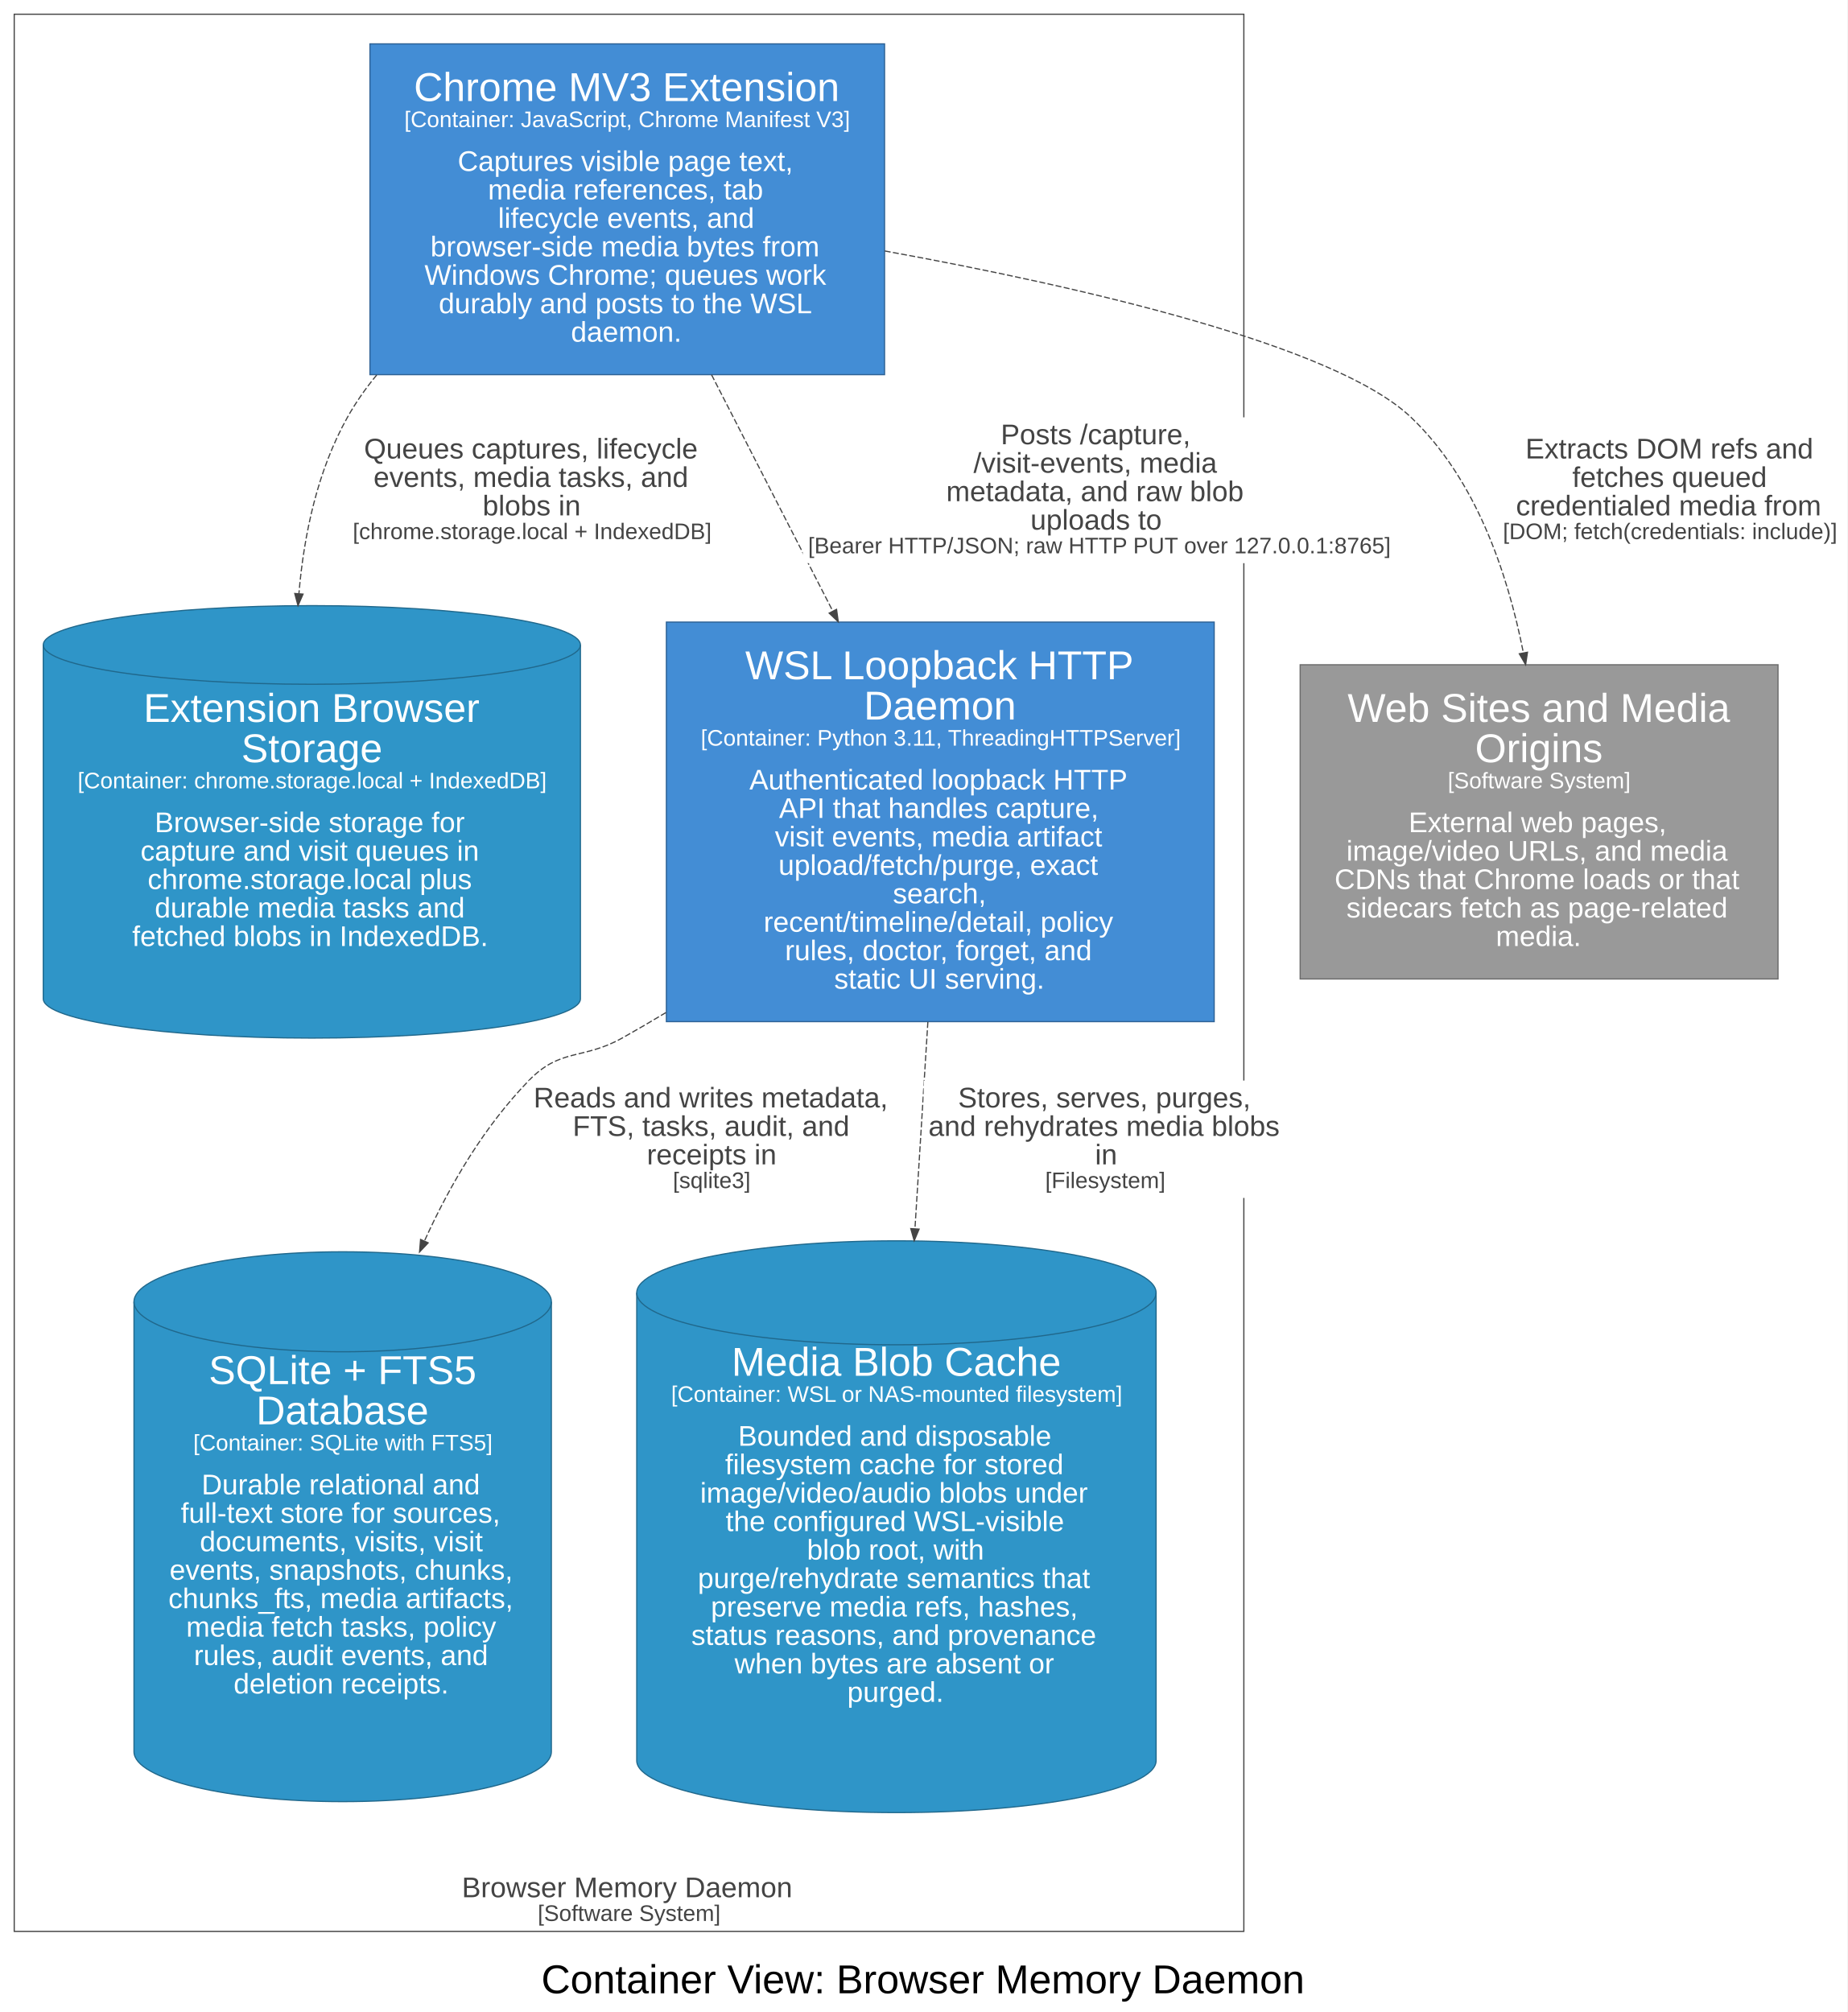
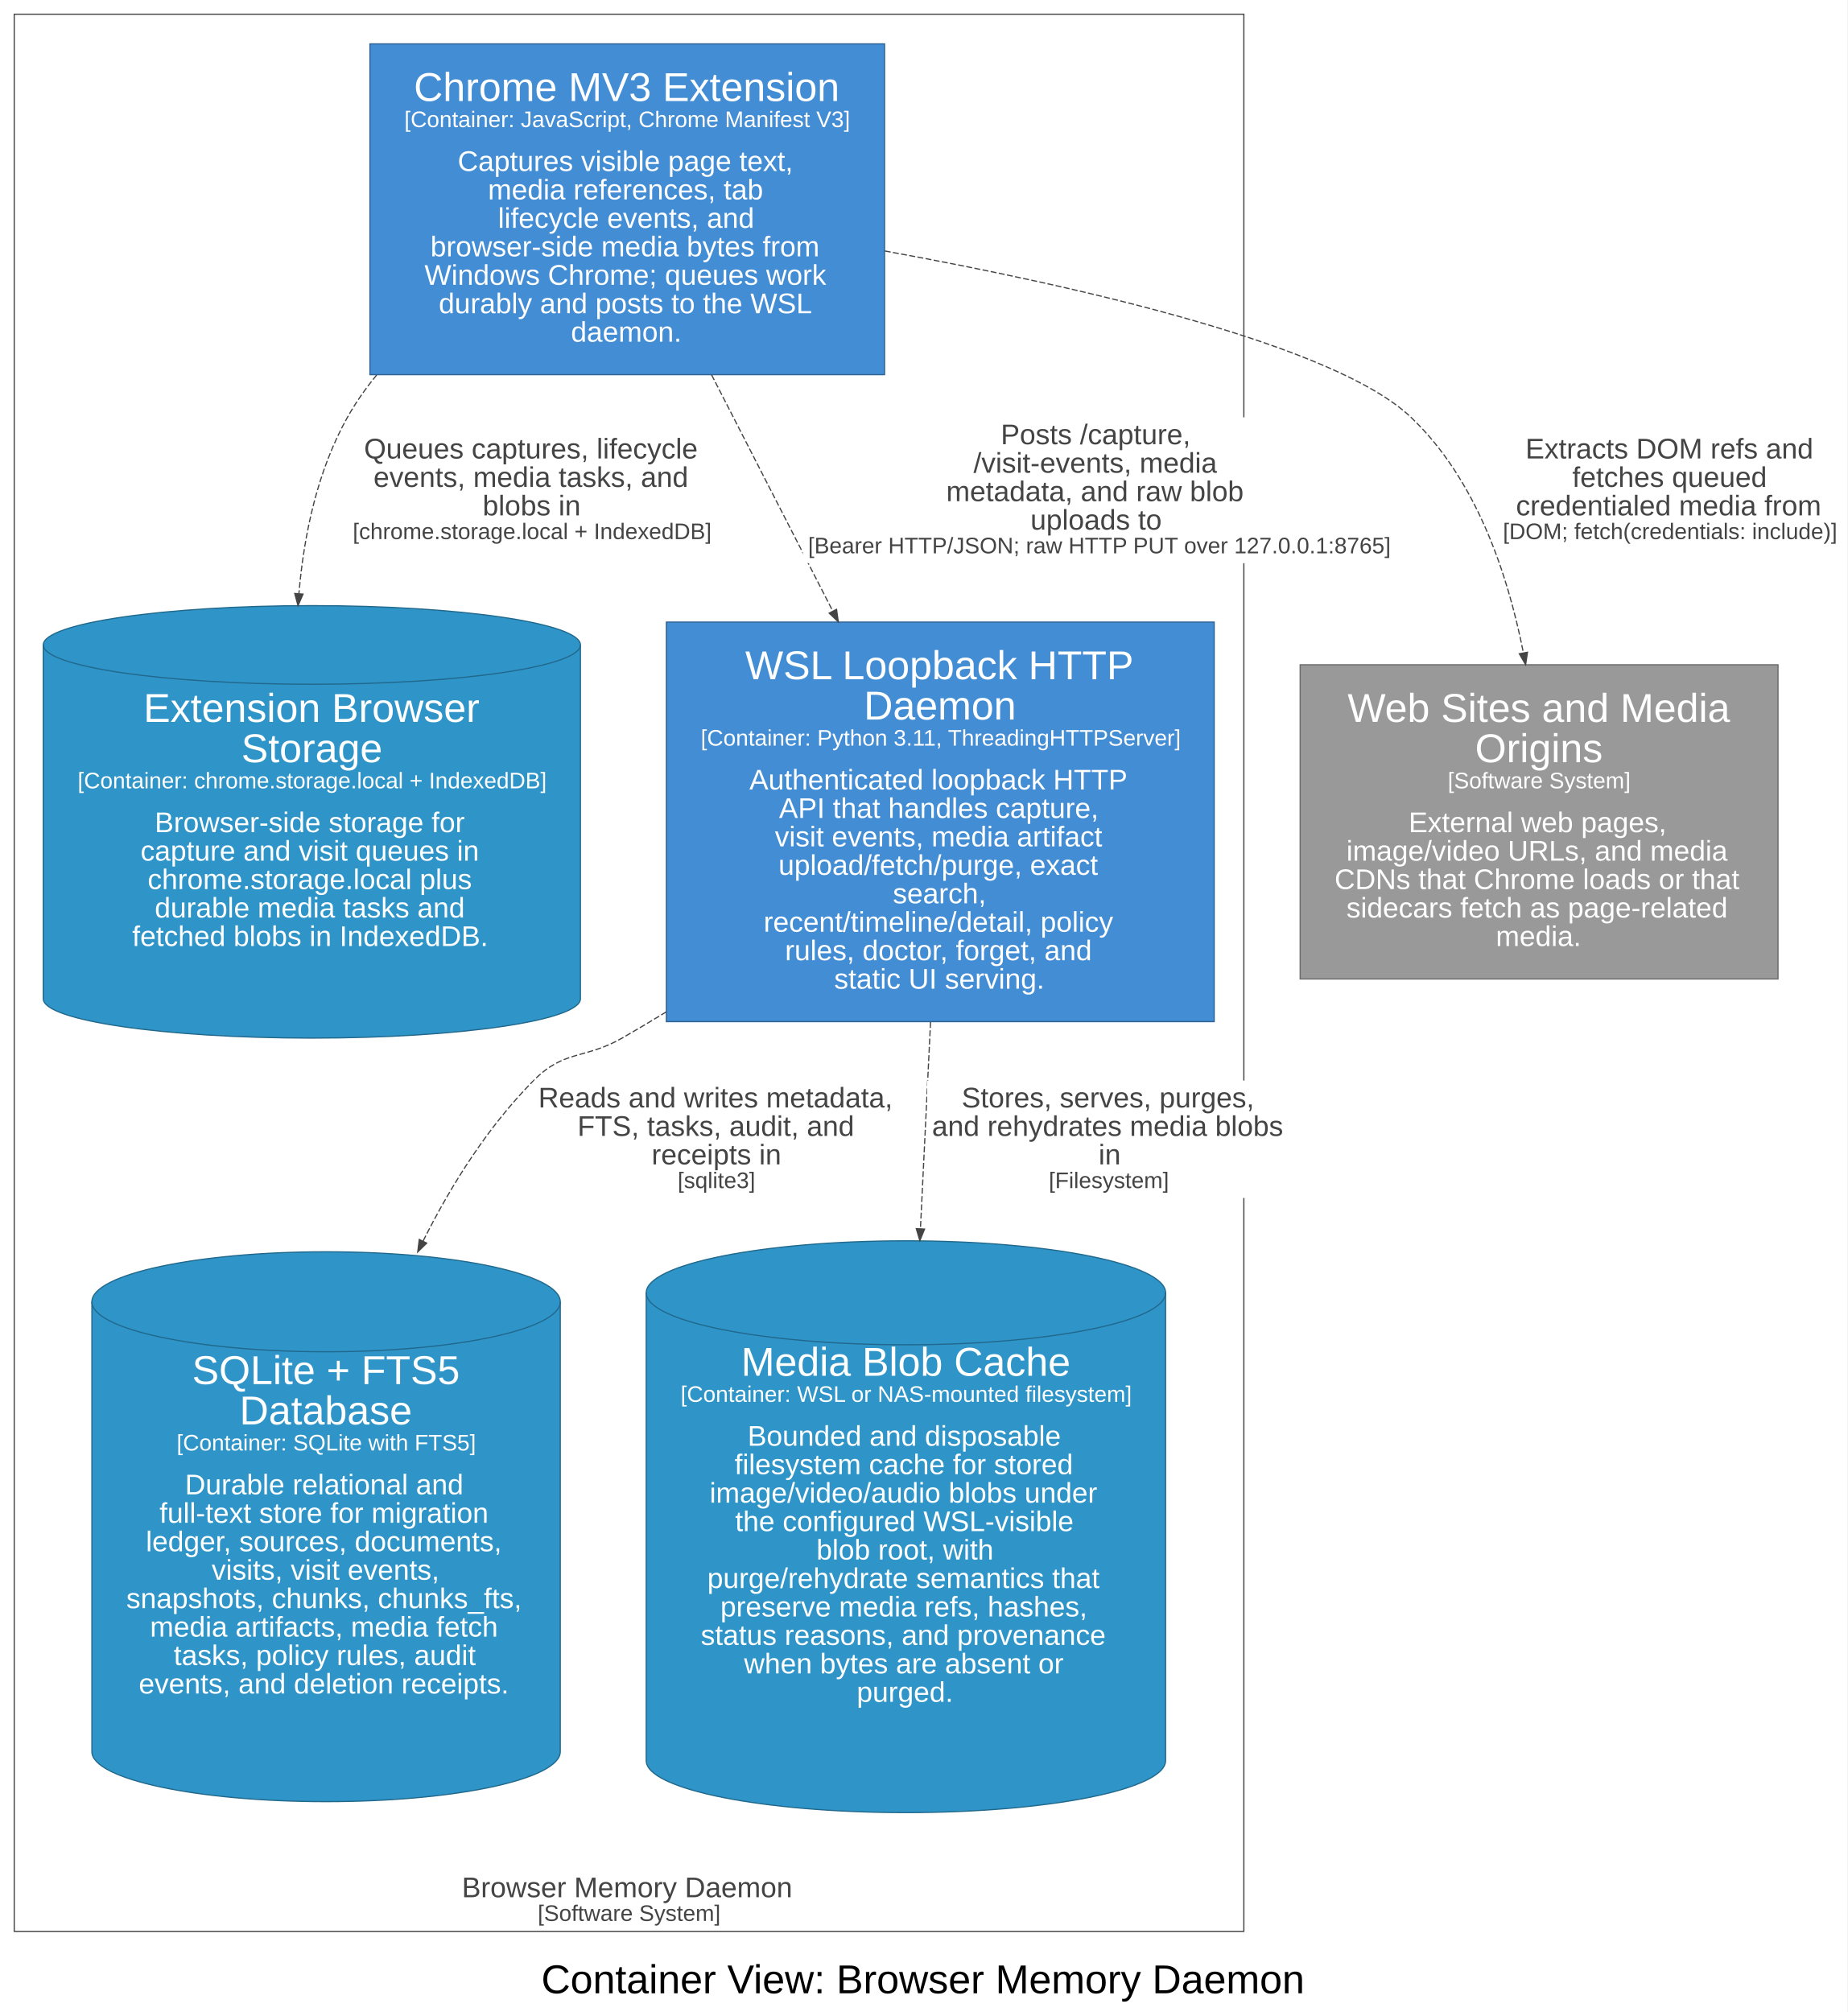
<svg xmlns="http://www.w3.org/2000/svg" width="1558pt" height="1697pt" viewBox="0.00 0.00 1558.00 1697.00">
  <g id="graph0" class="graph" transform="scale(1 1) rotate(0) translate(4 1693)">
    <polygon fill="white" stroke="transparent" points="-4,4 -4,-1693 1554,-1693 1554,4 -4,4" />
    <text text-anchor="start" x="452.5" y="-11.8" font-family="Arial" font-size="34.00">Container View: Browser Memory Daemon</text>
    <g id="clust1" class="cluster">
      <polygon fill="none" stroke="#444444" points="8,-64 8,-1681 1045,-1681 1045,-64 8,-64" />
      <text text-anchor="start" x="385.5" y="-92.8" font-family="Arial" font-size="24.00" fill="#444444">Browser Memory Daemon</text>
      <text text-anchor="start" x="449.5" y="-72.8" font-family="Arial" font-size="19.00" fill="#444444">[Software System]</text>
    </g>
    <g id="3" class="node">
      <polygon fill="#999999" stroke="#6b6b6b" points="1495.5,-1132.31 1092.5,-1132.31 1092.5,-867.31 1495.5,-867.31 1495.5,-1132.31" />
      <text text-anchor="start" x="1132.5" y="-1084.11" font-family="Arial" font-size="34.00" fill="#ffffff">Web Sites and Media</text>
      <text text-anchor="start" x="1240" y="-1050.11" font-family="Arial" font-size="34.00" fill="#ffffff">Origins</text>
      <text text-anchor="start" x="1217" y="-1028.11" font-family="Arial" font-size="19.00" fill="#ffffff">[Software System]</text>
      <text text-anchor="start" x="1184" y="-991.11" font-family="Arial" font-size="24.00" fill="#ffffff">External web pages,</text>
      <text text-anchor="start" x="1131.5" y="-967.11" font-family="Arial" font-size="24.00" fill="#ffffff">image/video URLs, and media</text>
      <text text-anchor="start" x="1121.5" y="-943.11" font-family="Arial" font-size="24.00" fill="#ffffff">CDNs that Chrome loads or that</text>
      <text text-anchor="start" x="1131.5" y="-919.11" font-family="Arial" font-size="24.00" fill="#ffffff">sidecars fetch as page-related</text>
      <text text-anchor="start" x="1257.5" y="-895.11" font-family="Arial" font-size="24.00" fill="#ffffff">media.</text>
    </g>
    <g id="13" class="node">
      <path fill="#2f95c8" stroke="#20688c" d="M485.5,-1149.03C485.5,-1167.33 383.98,-1182.19 259,-1182.19 134.02,-1182.19 32.5,-1167.33 32.5,-1149.03 32.5,-1149.03 32.5,-850.6 32.5,-850.6 32.5,-832.3 134.02,-817.44 259,-817.44 383.98,-817.44 485.5,-832.3 485.5,-850.6 485.5,-850.6 485.5,-1149.03 485.5,-1149.03" />
      <path fill="none" stroke="#20688c" d="M485.5,-1149.03C485.5,-1130.73 383.98,-1115.87 259,-1115.87 134.02,-1115.87 32.5,-1130.73 32.5,-1149.03" />
      <text text-anchor="start" x="117" y="-1084.11" font-family="Arial" font-size="34.00" fill="#ffffff">Extension Browser</text>
      <text text-anchor="start" x="199.5" y="-1050.11" font-family="Arial" font-size="34.00" fill="#ffffff">Storage</text>
      <text text-anchor="start" x="61.5" y="-1028.11" font-family="Arial" font-size="19.00" fill="#ffffff">[Container: chrome.storage.local + IndexedDB]</text>
      <text text-anchor="start" x="126.5" y="-991.11" font-family="Arial" font-size="24.00" fill="#ffffff">Browser-side storage for</text>
      <text text-anchor="start" x="114.5" y="-967.11" font-family="Arial" font-size="24.00" fill="#ffffff">capture and visit queues in</text>
      <text text-anchor="start" x="120.5" y="-943.11" font-family="Arial" font-size="24.00" fill="#ffffff">chrome.storage.local plus</text>
      <text text-anchor="start" x="126.5" y="-919.11" font-family="Arial" font-size="24.00" fill="#ffffff">durable media tasks and</text>
      <text text-anchor="start" x="107.5" y="-895.11" font-family="Arial" font-size="24.00" fill="#ffffff">fetched blobs in IndexedDB.</text>
    </g>
    <g id="14" class="node">
      <polygon fill="#438dd5" stroke="#2e6295" points="1020,-1168.31 558,-1168.31 558,-831.31 1020,-831.31 1020,-1168.31" />
      <text text-anchor="start" x="624.5" y="-1120.11" font-family="Arial" font-size="34.00" fill="#ffffff">WSL Loopback HTTP</text>
      <text text-anchor="start" x="724.5" y="-1086.11" font-family="Arial" font-size="34.00" fill="#ffffff">Daemon</text>
      <text text-anchor="start" x="587" y="-1064.11" font-family="Arial" font-size="19.00" fill="#ffffff">[Container: Python 3.11, ThreadingHTTPServer]</text>
      <text text-anchor="start" x="628" y="-1027.11" font-family="Arial" font-size="24.00" fill="#ffffff">Authenticated loopback HTTP</text>
      <text text-anchor="start" x="653" y="-1003.11" font-family="Arial" font-size="24.00" fill="#ffffff">API that handles capture,</text>
      <text text-anchor="start" x="649.5" y="-979.11" font-family="Arial" font-size="24.00" fill="#ffffff">visit events, media artifact</text>
      <text text-anchor="start" x="652.5" y="-955.11" font-family="Arial" font-size="24.00" fill="#ffffff">upload/fetch/purge, exact</text>
      <text text-anchor="start" x="749" y="-931.11" font-family="Arial" font-size="24.00" fill="#ffffff">search,</text>
      <text text-anchor="start" x="640" y="-907.11" font-family="Arial" font-size="24.00" fill="#ffffff">recent/timeline/detail, policy</text>
      <text text-anchor="start" x="658" y="-883.11" font-family="Arial" font-size="24.00" fill="#ffffff">rules, doctor, forget, and</text>
      <text text-anchor="start" x="699.5" y="-859.11" font-family="Arial" font-size="24.00" fill="#ffffff">static UI serving.</text>
    </g>
-     <g id="27" class="node">
-       <path fill="#2f95c8" stroke="#20688c" d="M461,-595.03C461,-618.29 382.11,-637.19 285,-637.19 187.89,-637.19 109,-618.29 109,-595.03 109,-595.03 109,-215.6 109,-215.6 109,-192.33 187.89,-173.44 285,-173.44 382.11,-173.44 461,-192.33 461,-215.6 461,-215.6 461,-595.03 461,-595.03" />
-       <path fill="none" stroke="#20688c" d="M461,-595.03C461,-571.77 382.11,-552.87 285,-552.87 187.89,-552.87 109,-571.77 109,-595.03" />
-       <text text-anchor="start" x="172" y="-525.61" font-family="Arial" font-size="34.00" fill="#ffffff">SQLite + FTS5</text>
-       <text text-anchor="start" x="212" y="-491.61" font-family="Arial" font-size="34.00" fill="#ffffff">Database</text>
-       <text text-anchor="start" x="159" y="-469.61" font-family="Arial" font-size="19.00" fill="#ffffff">[Container: SQLite with FTS5]</text>
-       <text text-anchor="start" x="166" y="-432.61" font-family="Arial" font-size="24.00" fill="#ffffff">Durable relational and</text>
-       <text text-anchor="start" x="148.5" y="-408.61" font-family="Arial" font-size="24.00" fill="#ffffff">full-text store for sources,</text>
-       <text text-anchor="start" x="164.5" y="-384.61" font-family="Arial" font-size="24.00" fill="#ffffff">documents, visits, visit</text>
-       <text text-anchor="start" x="139" y="-360.61" font-family="Arial" font-size="24.00" fill="#ffffff">events, snapshots, chunks,</text>
-       <text text-anchor="start" x="138" y="-336.61" font-family="Arial" font-size="24.00" fill="#ffffff">chunks_fts, media artifacts,</text>
-       <text text-anchor="start" x="153" y="-312.61" font-family="Arial" font-size="24.00" fill="#ffffff">media fetch tasks, policy</text>
-       <text text-anchor="start" x="159.5" y="-288.61" font-family="Arial" font-size="24.00" fill="#ffffff">rules, audit events, and</text>
-       <text text-anchor="start" x="193" y="-264.61" font-family="Arial" font-size="24.00" fill="#ffffff">deletion receipts.</text>
+     <g id="28" class="node">
+       <path fill="#2f95c8" stroke="#20688c" d="M468.5,-595.03C468.5,-618.29 379.98,-637.19 271,-637.19 162.02,-637.19 73.5,-618.29 73.5,-595.03 73.5,-595.03 73.5,-215.6 73.5,-215.6 73.5,-192.33 162.02,-173.44 271,-173.44 379.98,-173.44 468.5,-192.33 468.5,-215.6 468.5,-215.6 468.5,-595.03 468.5,-595.03" />
+       <path fill="none" stroke="#20688c" d="M468.5,-595.03C468.5,-571.77 379.98,-552.87 271,-552.87 162.02,-552.87 73.5,-571.77 73.5,-595.03" />
+       <text text-anchor="start" x="158" y="-525.61" font-family="Arial" font-size="34.00" fill="#ffffff">SQLite + FTS5</text>
+       <text text-anchor="start" x="198" y="-491.61" font-family="Arial" font-size="34.00" fill="#ffffff">Database</text>
+       <text text-anchor="start" x="145" y="-469.61" font-family="Arial" font-size="19.00" fill="#ffffff">[Container: SQLite with FTS5]</text>
+       <text text-anchor="start" x="152" y="-432.61" font-family="Arial" font-size="24.00" fill="#ffffff">Durable relational and</text>
+       <text text-anchor="start" x="130.5" y="-408.61" font-family="Arial" font-size="24.00" fill="#ffffff">full-text store for migration</text>
+       <text text-anchor="start" x="119" y="-384.61" font-family="Arial" font-size="24.00" fill="#ffffff">ledger, sources, documents,</text>
+       <text text-anchor="start" x="174.5" y="-360.61" font-family="Arial" font-size="24.00" fill="#ffffff">visits, visit events,</text>
+       <text text-anchor="start" x="102.5" y="-336.61" font-family="Arial" font-size="24.00" fill="#ffffff">snapshots, chunks, chunks_fts,</text>
+       <text text-anchor="start" x="122.5" y="-312.61" font-family="Arial" font-size="24.00" fill="#ffffff">media artifacts, media fetch</text>
+       <text text-anchor="start" x="142.5" y="-288.61" font-family="Arial" font-size="24.00" fill="#ffffff">tasks, policy rules, audit</text>
+       <text text-anchor="start" x="113" y="-264.61" font-family="Arial" font-size="24.00" fill="#ffffff">events, and deletion receipts.</text>
    </g>
-     <g id="43" class="edge">
-       <path fill="none" stroke="#444444" stroke-dasharray="5,2" d="M557.71,-839.02C545.41,-831.6 533.12,-824.42 521,-817.62 487.34,-798.75 468.85,-809.33 442,-781.62 404.98,-743.43 376.16,-695.22 353.91,-646.2" />
-       <polygon fill="#444444" stroke="#444444" points="357.09,-644.75 349.83,-637.04 350.7,-647.6 357.09,-644.75" />
-       <polygon fill="white" stroke="transparent" points="442,-682.62 442,-781.62 752,-781.62 752,-682.62 442,-682.62" />
-       <text text-anchor="start" x="446" y="-758.92" font-family="Arial" font-size="24.00" fill="#444444">Reads and writes metadata,</text>
-       <text text-anchor="start" x="479" y="-734.92" font-family="Arial" font-size="24.00" fill="#444444">FTS, tasks, audit, and</text>
-       <text text-anchor="start" x="541.5" y="-710.92" font-family="Arial" font-size="24.00" fill="#444444">receipts in</text>
-       <text text-anchor="start" x="563.5" y="-690.92" font-family="Arial" font-size="19.00" fill="#444444">[sqlite3]</text>
+     <g id="44" class="edge">
+       <path fill="none" stroke="#444444" stroke-dasharray="5,2" d="M557.91,-839.54C545.53,-831.97 533.18,-824.61 521,-817.62 488.93,-799.22 472,-807.92 446,-781.62 408.05,-743.25 377.31,-695.1 352.81,-646.21" />
+       <polygon fill="#444444" stroke="#444444" points="355.87,-644.5 348.31,-637.08 349.59,-647.59 355.87,-644.5" />
+       <polygon fill="white" stroke="transparent" points="446,-682.62 446,-781.62 756,-781.62 756,-682.62 446,-682.62" />
+       <text text-anchor="start" x="450" y="-758.92" font-family="Arial" font-size="24.00" fill="#444444">Reads and writes metadata,</text>
+       <text text-anchor="start" x="483" y="-734.92" font-family="Arial" font-size="24.00" fill="#444444">FTS, tasks, audit, and</text>
+       <text text-anchor="start" x="545.5" y="-710.92" font-family="Arial" font-size="24.00" fill="#444444">receipts in</text>
+       <text text-anchor="start" x="567.5" y="-690.92" font-family="Arial" font-size="19.00" fill="#444444">[sqlite3]</text>
    </g>
-     <g id="29" class="node">
-       <path fill="#2f95c8" stroke="#20688c" d="M971,-602.6C971,-626.79 872.84,-646.44 752,-646.44 631.16,-646.44 533,-626.79 533,-602.6 533,-602.6 533,-208.03 533,-208.03 533,-183.84 631.16,-164.19 752,-164.19 872.84,-164.19 971,-183.84 971,-208.03 971,-208.03 971,-602.6 971,-602.6" />
-       <path fill="none" stroke="#20688c" d="M971,-602.6C971,-578.41 872.84,-558.76 752,-558.76 631.16,-558.76 533,-578.41 533,-602.6" />
-       <text text-anchor="start" x="613" y="-532.61" font-family="Arial" font-size="34.00" fill="#ffffff">Media Blob Cache</text>
-       <text text-anchor="start" x="562" y="-510.61" font-family="Arial" font-size="19.00" fill="#ffffff">[Container: WSL or NAS-mounted filesystem]</text>
-       <text text-anchor="start" x="618.5" y="-473.61" font-family="Arial" font-size="24.00" fill="#ffffff">Bounded and disposable</text>
-       <text text-anchor="start" x="607.5" y="-449.61" font-family="Arial" font-size="24.00" fill="#ffffff">filesystem cache for stored</text>
-       <text text-anchor="start" x="586.5" y="-425.61" font-family="Arial" font-size="24.00" fill="#ffffff">image/video/audio blobs under</text>
-       <text text-anchor="start" x="608" y="-401.61" font-family="Arial" font-size="24.00" fill="#ffffff">the configured WSL-visible</text>
-       <text text-anchor="start" x="676.5" y="-377.61" font-family="Arial" font-size="24.00" fill="#ffffff">blob root, with</text>
-       <text text-anchor="start" x="584.5" y="-353.61" font-family="Arial" font-size="24.00" fill="#ffffff">purge/rehydrate semantics that</text>
-       <text text-anchor="start" x="595.5" y="-329.61" font-family="Arial" font-size="24.00" fill="#ffffff">preserve media refs, hashes,</text>
-       <text text-anchor="start" x="579" y="-305.61" font-family="Arial" font-size="24.00" fill="#ffffff">status reasons, and provenance</text>
-       <text text-anchor="start" x="615.5" y="-281.61" font-family="Arial" font-size="24.00" fill="#ffffff">when bytes are absent or</text>
-       <text text-anchor="start" x="710.5" y="-257.61" font-family="Arial" font-size="24.00" fill="#ffffff">purged.</text>
+     <g id="30" class="node">
+       <path fill="#2f95c8" stroke="#20688c" d="M979,-602.6C979,-626.79 880.84,-646.44 760,-646.44 639.16,-646.44 541,-626.79 541,-602.6 541,-602.6 541,-208.03 541,-208.03 541,-183.84 639.16,-164.19 760,-164.19 880.84,-164.19 979,-183.84 979,-208.03 979,-208.03 979,-602.6 979,-602.6" />
+       <path fill="none" stroke="#20688c" d="M979,-602.6C979,-578.41 880.84,-558.76 760,-558.76 639.16,-558.76 541,-578.41 541,-602.6" />
+       <text text-anchor="start" x="621" y="-532.61" font-family="Arial" font-size="34.00" fill="#ffffff">Media Blob Cache</text>
+       <text text-anchor="start" x="570" y="-510.61" font-family="Arial" font-size="19.00" fill="#ffffff">[Container: WSL or NAS-mounted filesystem]</text>
+       <text text-anchor="start" x="626.5" y="-473.61" font-family="Arial" font-size="24.00" fill="#ffffff">Bounded and disposable</text>
+       <text text-anchor="start" x="615.5" y="-449.61" font-family="Arial" font-size="24.00" fill="#ffffff">filesystem cache for stored</text>
+       <text text-anchor="start" x="594.5" y="-425.61" font-family="Arial" font-size="24.00" fill="#ffffff">image/video/audio blobs under</text>
+       <text text-anchor="start" x="616" y="-401.61" font-family="Arial" font-size="24.00" fill="#ffffff">the configured WSL-visible</text>
+       <text text-anchor="start" x="684.5" y="-377.61" font-family="Arial" font-size="24.00" fill="#ffffff">blob root, with</text>
+       <text text-anchor="start" x="592.5" y="-353.61" font-family="Arial" font-size="24.00" fill="#ffffff">purge/rehydrate semantics that</text>
+       <text text-anchor="start" x="603.5" y="-329.61" font-family="Arial" font-size="24.00" fill="#ffffff">preserve media refs, hashes,</text>
+       <text text-anchor="start" x="587" y="-305.61" font-family="Arial" font-size="24.00" fill="#ffffff">status reasons, and provenance</text>
+       <text text-anchor="start" x="623.5" y="-281.61" font-family="Arial" font-size="24.00" fill="#ffffff">when bytes are absent or</text>
+       <text text-anchor="start" x="718.5" y="-257.61" font-family="Arial" font-size="24.00" fill="#ffffff">purged.</text>
    </g>
-     <g id="45" class="edge">
-       <path fill="none" stroke="#444444" stroke-dasharray="5,2" d="M778.52,-831.01C775.14,-776.83 771.31,-715.54 767.64,-656.73" />
-       <polygon fill="#444444" stroke="#444444" points="771.12,-656.31 767,-646.54 764.13,-656.74 771.12,-656.31" />
-       <polygon fill="white" stroke="transparent" points="775,-682.62 775,-781.62 1083,-781.62 1083,-682.62 775,-682.62" />
-       <text text-anchor="start" x="804" y="-758.92" font-family="Arial" font-size="24.00" fill="#444444">Stores, serves, purges,</text>
-       <text text-anchor="start" x="779" y="-734.92" font-family="Arial" font-size="24.00" fill="#444444">and rehydrates media blobs</text>
-       <text text-anchor="start" x="919.5" y="-710.92" font-family="Arial" font-size="24.00" fill="#444444">in</text>
-       <text text-anchor="start" x="877.5" y="-690.92" font-family="Arial" font-size="19.00" fill="#444444">[Filesystem]</text>
+     <g id="46" class="edge">
+       <path fill="none" stroke="#444444" stroke-dasharray="5,2" d="M780.79,-831.01C778.13,-776.83 775.14,-715.54 772.26,-656.73" />
+       <polygon fill="#444444" stroke="#444444" points="775.74,-656.36 771.76,-646.54 768.75,-656.7 775.74,-656.36" />
+       <polygon fill="white" stroke="transparent" points="778,-682.62 778,-781.62 1086,-781.62 1086,-682.62 778,-682.62" />
+       <text text-anchor="start" x="807" y="-758.92" font-family="Arial" font-size="24.00" fill="#444444">Stores, serves, purges,</text>
+       <text text-anchor="start" x="782" y="-734.92" font-family="Arial" font-size="24.00" fill="#444444">and rehydrates media blobs</text>
+       <text text-anchor="start" x="922.5" y="-710.92" font-family="Arial" font-size="24.00" fill="#444444">in</text>
+       <text text-anchor="start" x="880.5" y="-690.92" font-family="Arial" font-size="19.00" fill="#444444">[Filesystem]</text>
    </g>
    <g id="5" class="node">
      <polygon fill="#438dd5" stroke="#2e6295" points="742,-1656 308,-1656 308,-1377 742,-1377 742,-1656" />
      <text text-anchor="start" x="345" y="-1607.8" font-family="Arial" font-size="34.00" fill="#ffffff">Chrome MV3 Extension</text>
      <text text-anchor="start" x="337" y="-1585.8" font-family="Arial" font-size="19.00" fill="#ffffff">[Container: JavaScript, Chrome Manifest V3]</text>
      <text text-anchor="start" x="382" y="-1548.8" font-family="Arial" font-size="24.00" fill="#ffffff">Captures visible page text,</text>
      <text text-anchor="start" x="407.5" y="-1524.8" font-family="Arial" font-size="24.00" fill="#ffffff">media references, tab</text>
      <text text-anchor="start" x="416" y="-1500.8" font-family="Arial" font-size="24.00" fill="#ffffff">lifecycle events, and</text>
      <text text-anchor="start" x="359" y="-1476.8" font-family="Arial" font-size="24.00" fill="#ffffff">browser-side media bytes from</text>
      <text text-anchor="start" x="354" y="-1452.8" font-family="Arial" font-size="24.00" fill="#ffffff">Windows Chrome; queues work</text>
      <text text-anchor="start" x="366" y="-1428.8" font-family="Arial" font-size="24.00" fill="#ffffff">durably and posts to the WSL</text>
      <text text-anchor="start" x="477.5" y="-1404.8" font-family="Arial" font-size="24.00" fill="#ffffff">daemon.</text>
    </g>
-     <g id="36" class="edge">
+     <g id="37" class="edge">
      <path fill="none" stroke="#444444" stroke-dasharray="5,2" d="M742.17,-1481.33C909.26,-1450.91 1122.06,-1401.86 1186,-1341 1240.12,-1289.49 1267.21,-1211.04 1280.74,-1142.45" />
      <polygon fill="#444444" stroke="#444444" points="1284.22,-1142.88 1282.64,-1132.41 1277.34,-1141.58 1284.22,-1142.88" />
      <polygon fill="white" stroke="transparent" points="1259,-1230 1259,-1329 1550,-1329 1550,-1230 1259,-1230" />
      <text text-anchor="start" x="1282.5" y="-1306.3" font-family="Arial" font-size="24.00" fill="#444444">Extracts DOM refs and</text>
      <text text-anchor="start" x="1322" y="-1282.3" font-family="Arial" font-size="24.00" fill="#444444">fetches queued</text>
      <text text-anchor="start" x="1274.5" y="-1258.3" font-family="Arial" font-size="24.00" fill="#444444">credentialed media from</text>
      <text text-anchor="start" x="1263.5" y="-1238.3" font-family="Arial" font-size="19.00" fill="#444444">[DOM; fetch(credentials: include)]</text>
    </g>
-     <g id="37" class="edge">
+     <g id="38" class="edge">
      <path fill="none" stroke="#444444" stroke-dasharray="5,2" d="M313.7,-1376.72C304.4,-1365.47 296.04,-1353.56 289,-1341 263.99,-1296.4 252.43,-1243.23 248.09,-1192.34" />
      <polygon fill="#444444" stroke="#444444" points="251.57,-1191.9 247.32,-1182.2 244.59,-1192.43 251.57,-1191.9" />
      <polygon fill="white" stroke="transparent" points="289,-1230 289,-1329 600,-1329 600,-1230 289,-1230" />
      <text text-anchor="start" x="303" y="-1306.3" font-family="Arial" font-size="24.00" fill="#444444">Queues captures, lifecycle</text>
      <text text-anchor="start" x="311" y="-1282.3" font-family="Arial" font-size="24.00" fill="#444444">events, media tasks, and</text>
      <text text-anchor="start" x="403" y="-1258.3" font-family="Arial" font-size="24.00" fill="#444444">blobs in</text>
      <text text-anchor="start" x="293.5" y="-1238.3" font-family="Arial" font-size="19.00" fill="#444444">[chrome.storage.local + IndexedDB]</text>
    </g>
-     <g id="38" class="edge">
+     <g id="39" class="edge">
      <path fill="none" stroke="#444444" stroke-dasharray="5,2" d="M596.09,-1376.9C627.53,-1315.62 664.86,-1242.83 698.27,-1177.69" />
      <polygon fill="#444444" stroke="#444444" points="701.51,-1179.05 702.96,-1168.55 695.28,-1175.85 701.51,-1179.05" />
      <polygon fill="white" stroke="transparent" points="673,-1218 673,-1341 1168,-1341 1168,-1218 673,-1218" />
      <text text-anchor="start" x="840" y="-1318.3" font-family="Arial" font-size="24.00" fill="#444444">Posts /capture,</text>
      <text text-anchor="start" x="817" y="-1294.3" font-family="Arial" font-size="24.00" fill="#444444">/visit-events, media</text>
      <text text-anchor="start" x="794" y="-1270.3" font-family="Arial" font-size="24.00" fill="#444444">metadata, and raw blob</text>
      <text text-anchor="start" x="865" y="-1246.3" font-family="Arial" font-size="24.00" fill="#444444">uploads to</text>
      <text text-anchor="start" x="677.5" y="-1226.3" font-family="Arial" font-size="19.00" fill="#444444">[Bearer HTTP/JSON; raw HTTP PUT over 127.0.0.1:8765]</text>
    </g>
  </g>
</svg>
